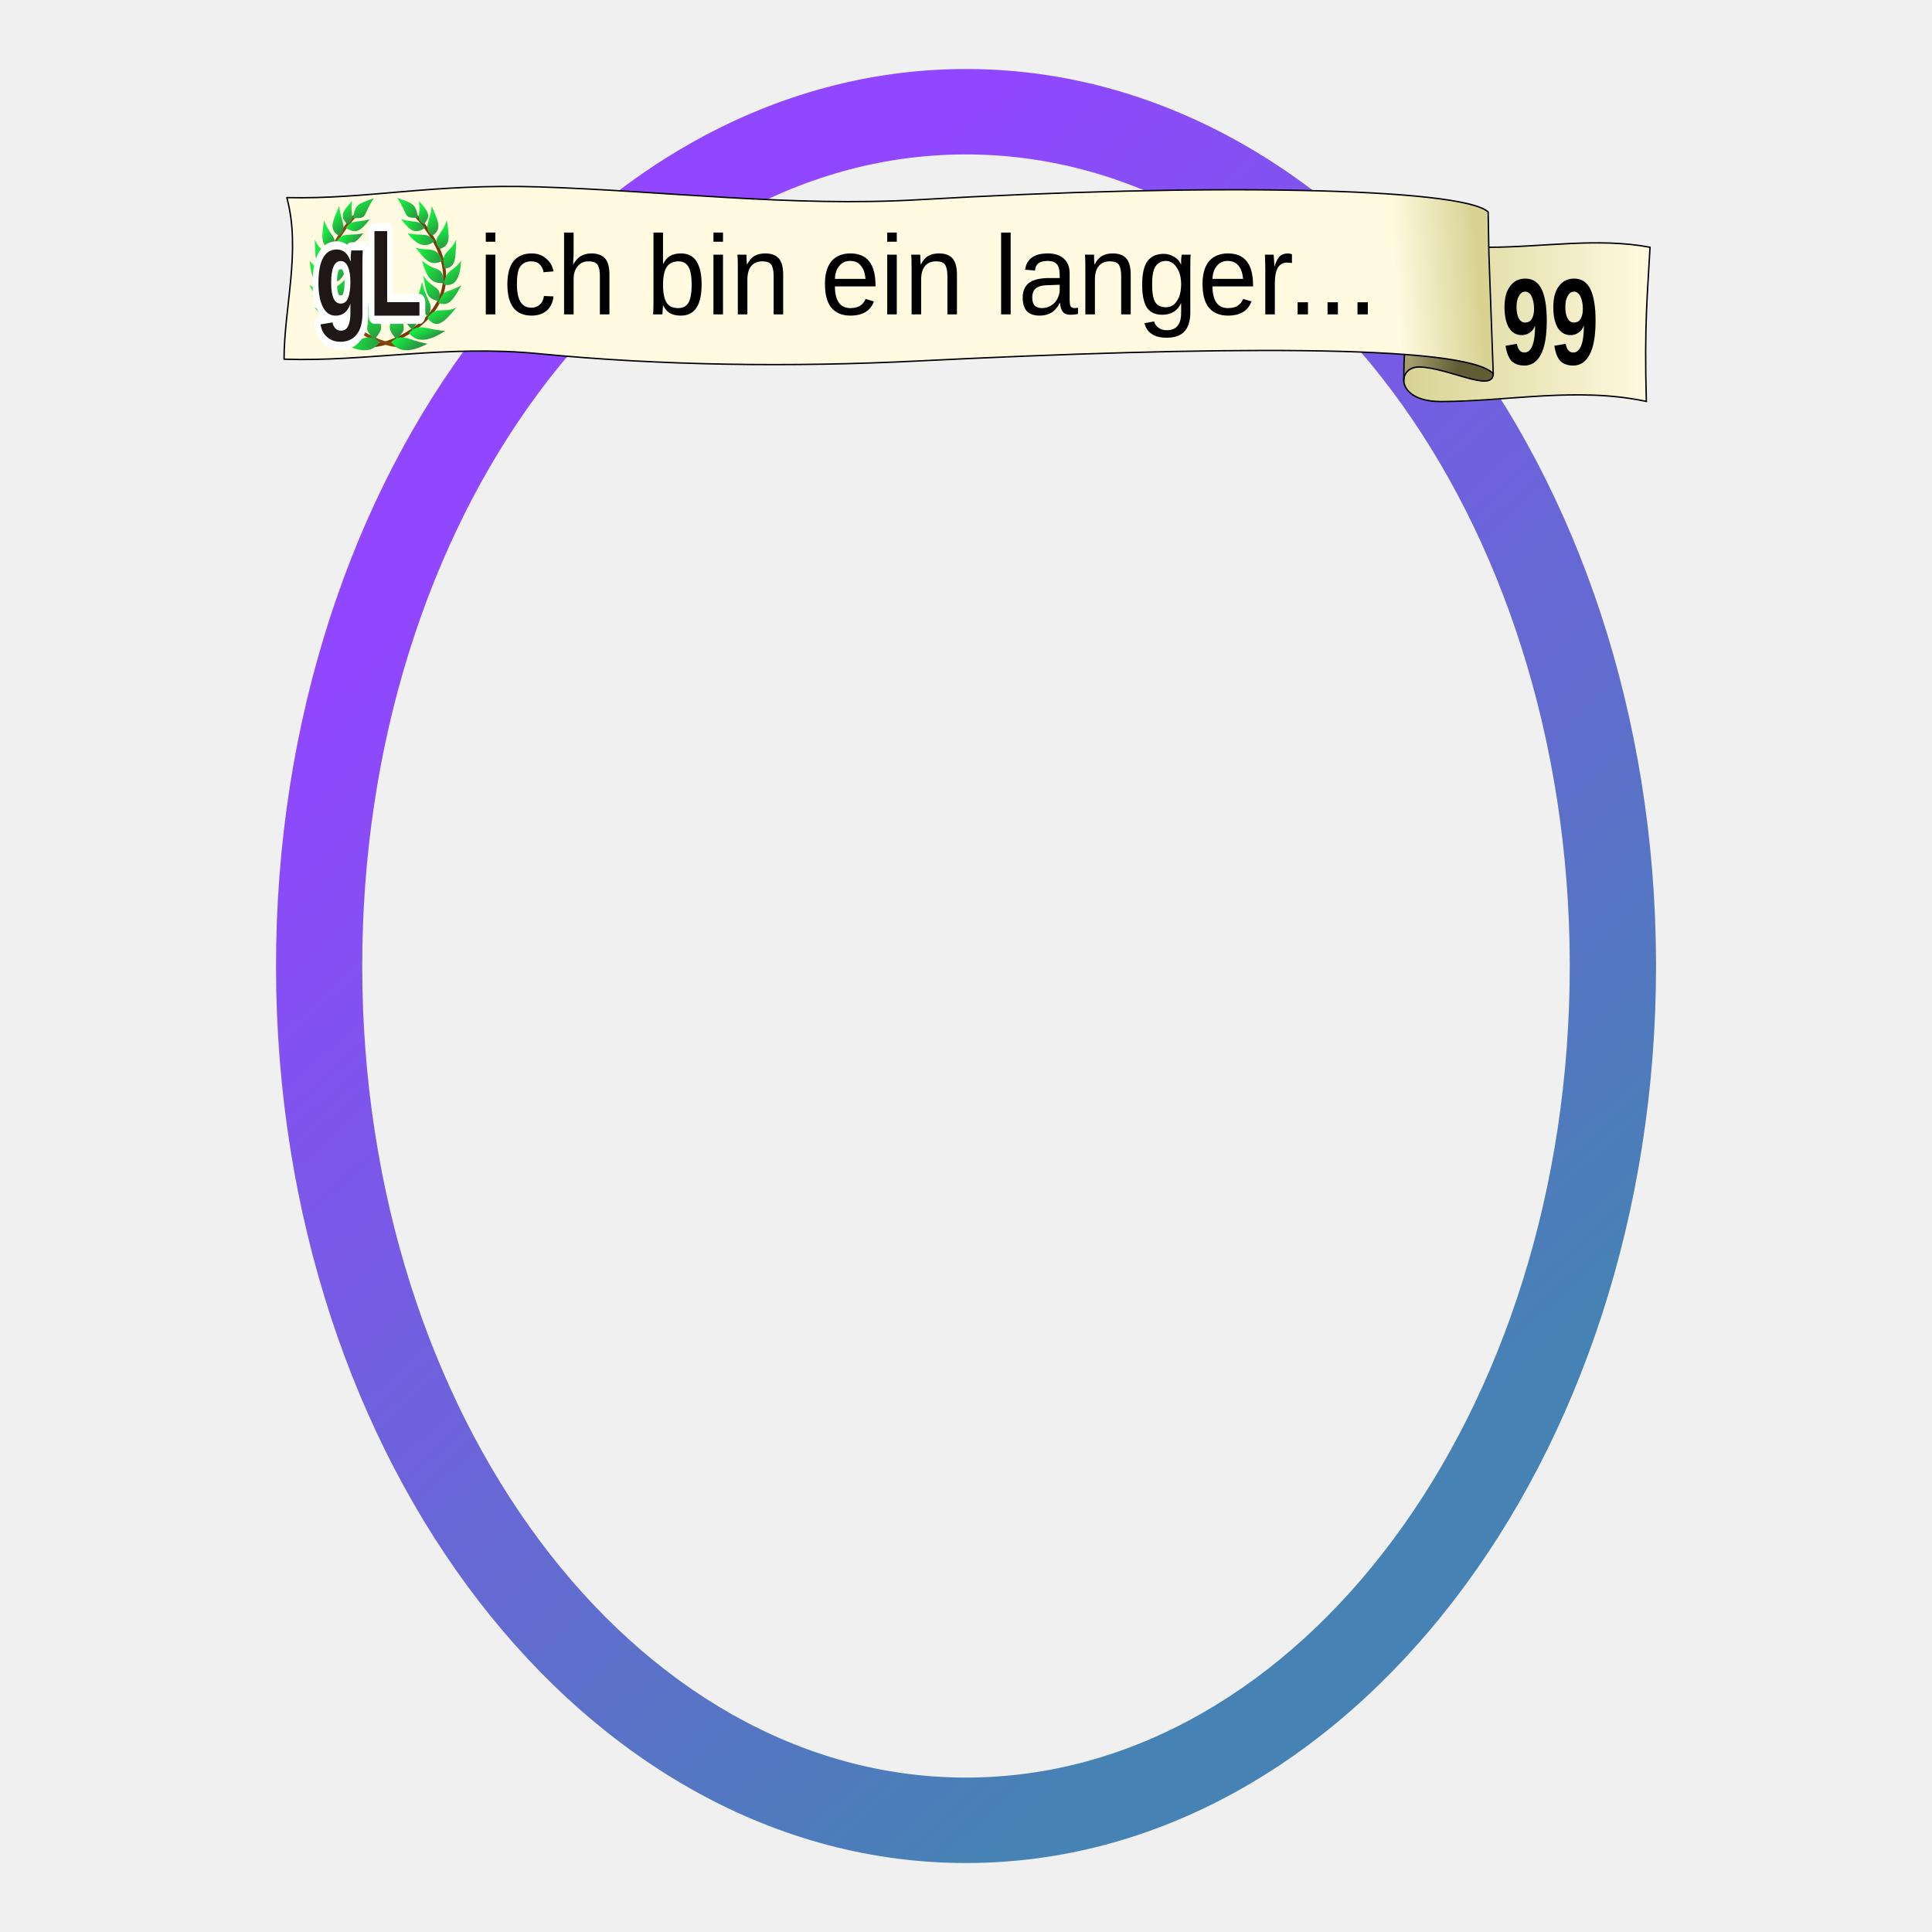
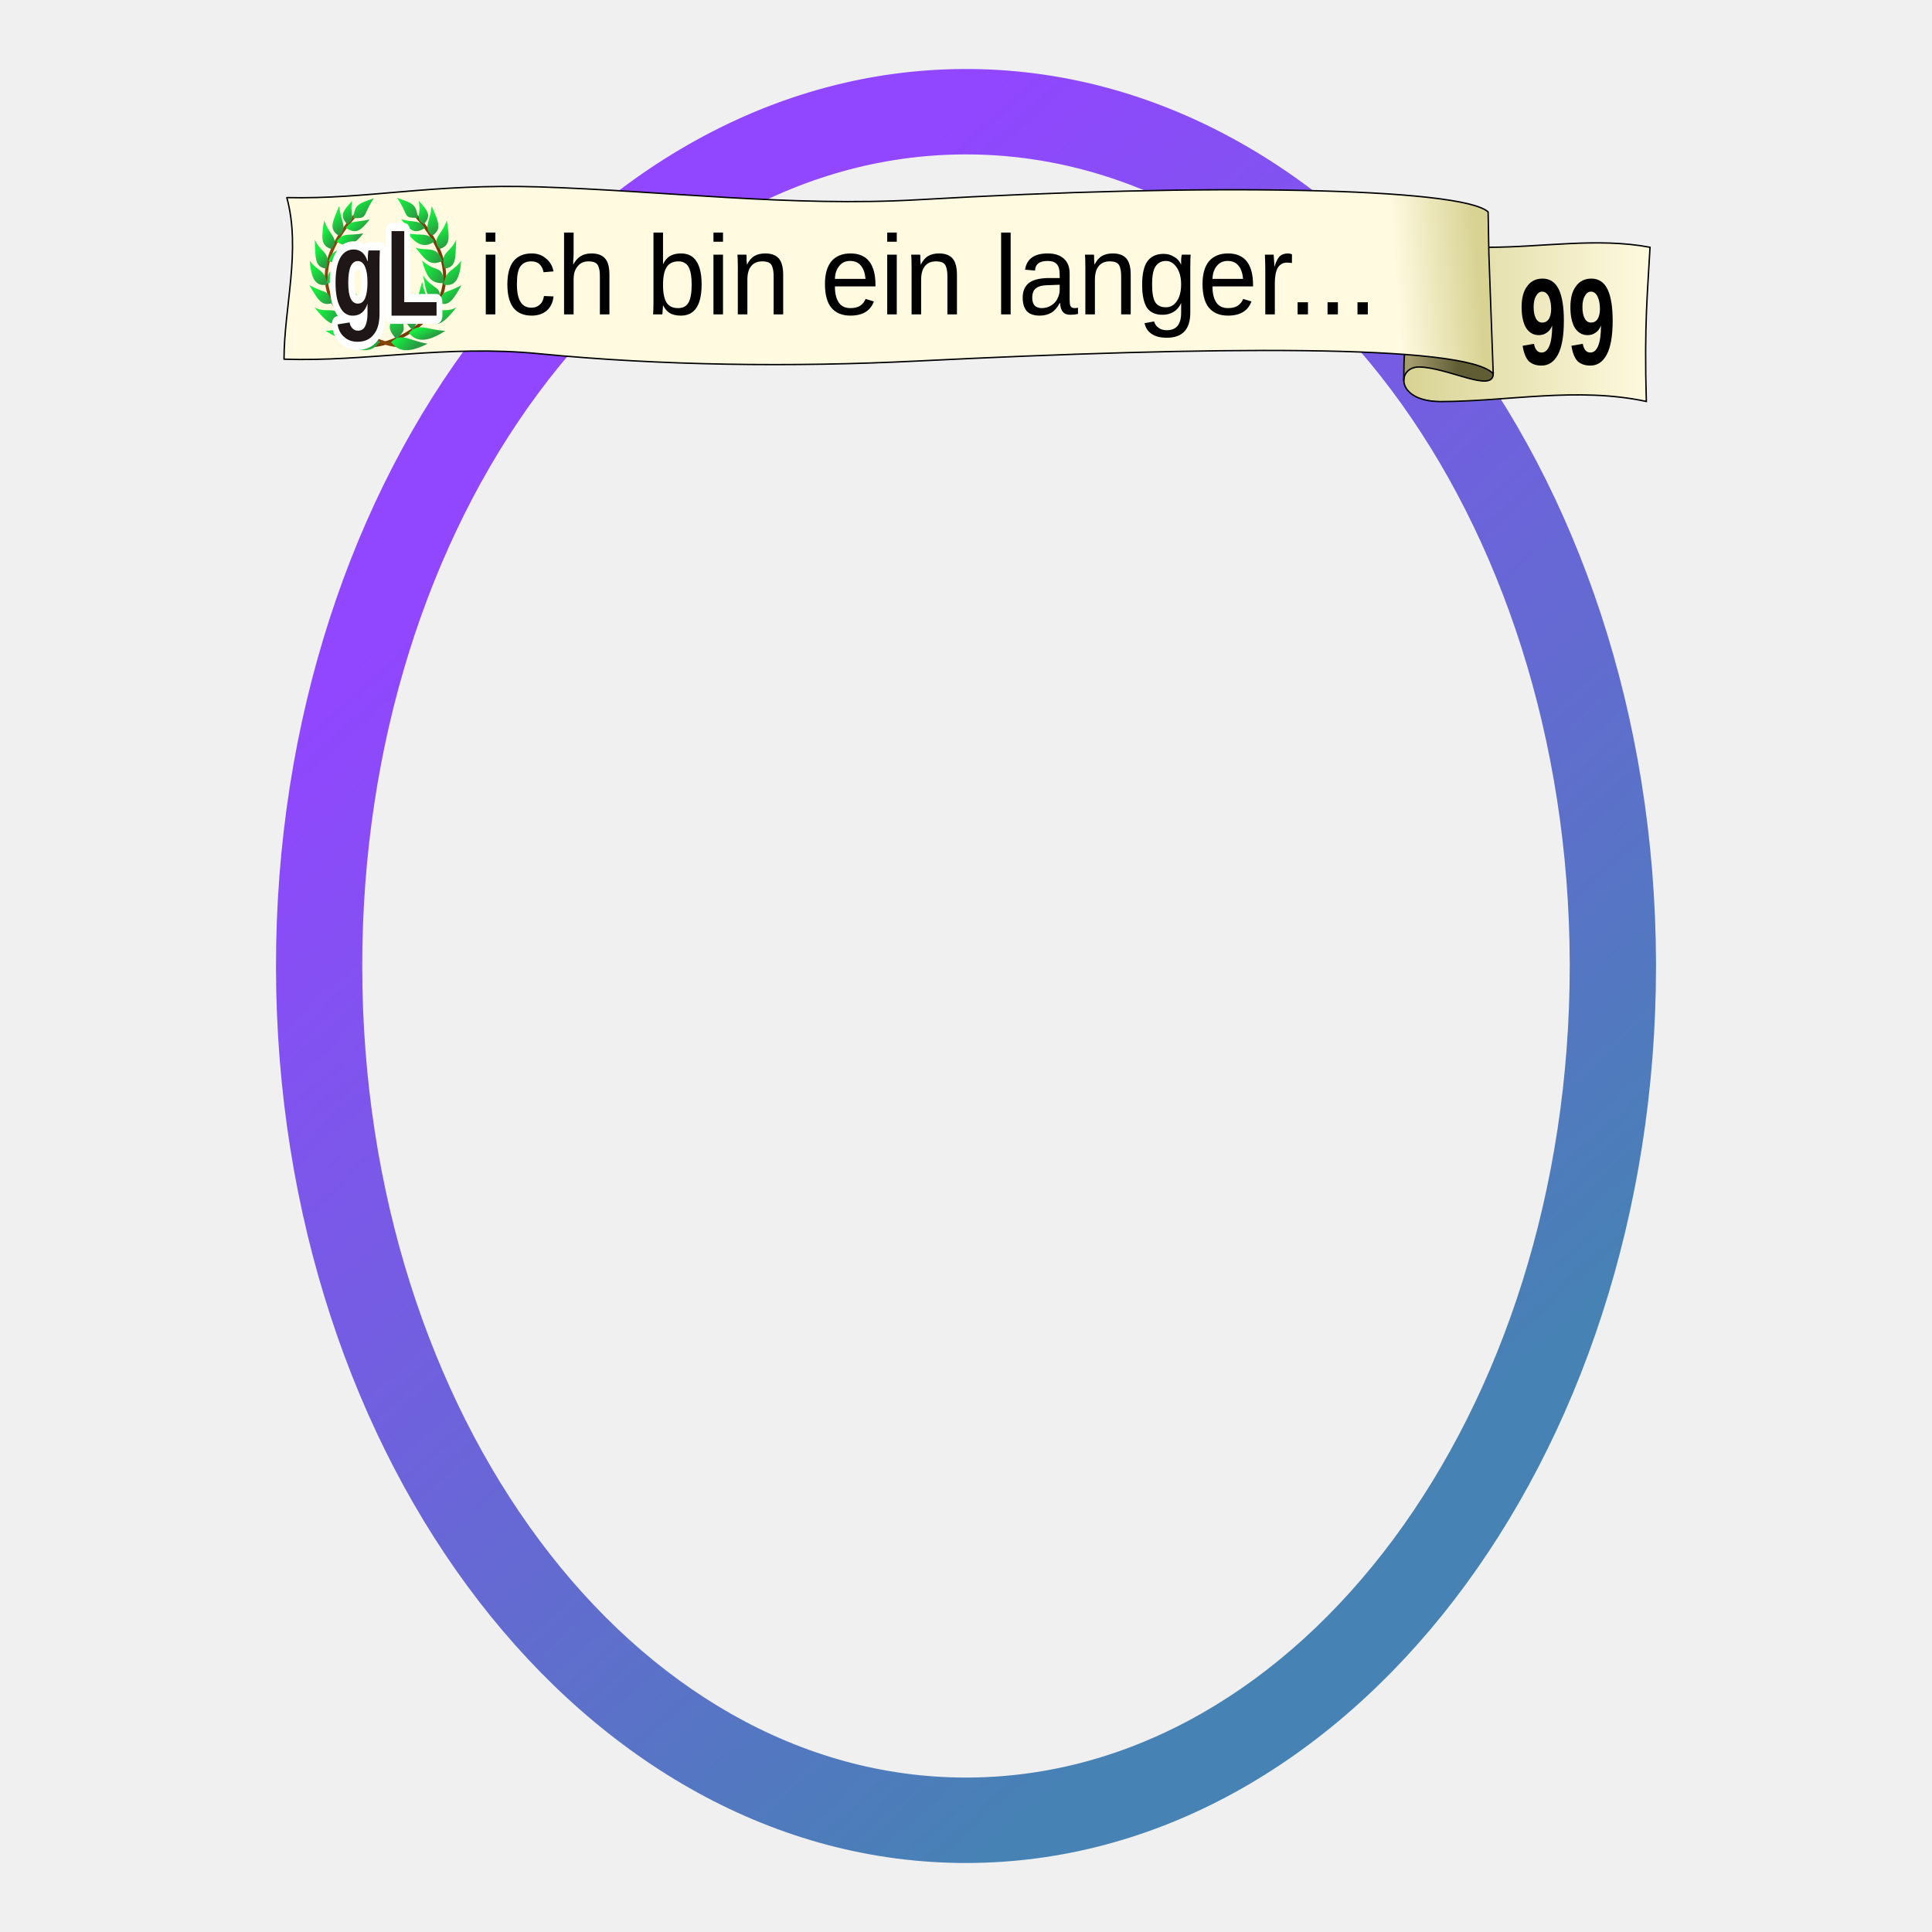
- <svg xmlns="http://www.w3.org/2000/svg" xmlns:ns1="http://www.openswatchbook.org/uri/2009/osb" xmlns:xlink="http://www.w3.org/1999/xlink" width="280" height="280" viewBox="0 0 74.083 74.083" version="1.1" id="svg8">
-   <defs id="defs2">
-     <linearGradient id="linearGradient1213" ns1:paint="solid">
-       <stop style="stop-color:#000000;stop-opacity:1;" offset="0" id="stop1211" />
+ <svg xmlns="http://www.w3.org/2000/svg" xmlns:xlink="http://www.w3.org/1999/xlink" viewBox="0 0 74.083 74.083" height="280" width="280">
+   <defs>
+     <linearGradient gradientUnits="userSpaceOnUse" y2="61.338" x2="86.609" y1="84.19" x1="99.403" id="i" xlink:href="#a" />
+     <linearGradient id="a">
+       <stop offset="0" stop-color="#299c41" />
+       <stop offset="1" stop-color="#16ea40" stop-opacity=".998" />
    </linearGradient>
-     <linearGradient xlink:href="#linearGradient1227" id="linearGradient1303" x1="99.403" y1="84.19" x2="86.609" y2="61.338" gradientUnits="userSpaceOnUse" />
-     <linearGradient id="linearGradient1227">
-       <stop style="stop-color:#299c41;stop-opacity:1" offset="0" id="stop1223" />
-       <stop style="stop-color:#16ea40;stop-opacity:0.998" offset="1" id="stop1225" />
+     <linearGradient gradientUnits="userSpaceOnUse" y2="71.636" x2="62.974" y1="91.481" x1="73.225" id="j" xlink:href="#a" />
+     <linearGradient gradientUnits="userSpaceOnUse" y2="93.134" x2="75.194" y1="109.571" x1="91.727" id="k" xlink:href="#a" />
+     <linearGradient gradientUnits="userSpaceOnUse" y2="85.493" x2="45.482" y1="105.137" x1="60.221" id="l" xlink:href="#a" />
+     <linearGradient gradientUnits="userSpaceOnUse" y2="114.661" x2="61.276" y1="127.69" x1="81.085" id="m" xlink:href="#a" />
+     <linearGradient gradientUnits="userSpaceOnUse" y2="110.652" x2="28.85" y1="123.481" x1="46.097" id="n" xlink:href="#a" />
+     <linearGradient gradientUnits="userSpaceOnUse" y2="138.114" x2="45.118" y1="154.118" x1="70.304" id="o" xlink:href="#a" />
+     <linearGradient gradientUnits="userSpaceOnUse" y2="139.552" x2="17.908" y1="157.259" x1="33.191" id="p" xlink:href="#a" />
+     <linearGradient y2="159.875" x2="41.84" y1="178.317" x1="63.139" gradientUnits="userSpaceOnUse" id="q" xlink:href="#a" />
+     <linearGradient gradientUnits="userSpaceOnUse" y2="166.573" x2="12.158" y1="188.089" x1="28.639" id="r" xlink:href="#a" />
+     <linearGradient gradientUnits="userSpaceOnUse" y2="185.029" x2="48.106" y1="209.952" x1="59.802" id="s" xlink:href="#a" />
+     <linearGradient gradientUnits="userSpaceOnUse" y2="200.005" x2="15.606" y1="221.186" x1="37.859" id="t" xlink:href="#a" />
+     <linearGradient gradientUnits="userSpaceOnUse" y2="201.344" x2="57.693" y1="229.875" x1="71.573" id="u" xlink:href="#a" />
+     <linearGradient gradientUnits="userSpaceOnUse" y2="232.12" x2="23.264" y1="250.027" x1="54.812" id="v" xlink:href="#a" />
+     <linearGradient y2="215.501" x2="80.72" y1="256.794" x1="94.284" gradientUnits="userSpaceOnUse" id="w" xlink:href="#a" />
+     <linearGradient gradientUnits="userSpaceOnUse" y2="261.949" x2="45.895" y1="273.843" x1="89.69" id="x" xlink:href="#a" />
+     <linearGradient gradientUnits="userSpaceOnUse" y2="235.828" x2="102.912" y1="272.577" x1="121.166" id="y" xlink:href="#a" />
+     <linearGradient gradientUnits="userSpaceOnUse" y2="278.013" x2="74.802" y1="294.45" x1="118.12" id="z" xlink:href="#a" />
+     <linearGradient gradientUnits="userSpaceOnUse" y2="62.836" x2="156.955" y1="85.333" x1="185.208" id="A" xlink:href="#a" />
+     <linearGradient gradientUnits="userSpaceOnUse" y2="74.434" x2="190.008" y1="92.86" x1="202.093" id="B" xlink:href="#a" />
+     <linearGradient gradientUnits="userSpaceOnUse" y2="93.95" x2="167.578" y1="105.857" x1="195.774" id="C" xlink:href="#a" />
+     <linearGradient gradientUnits="userSpaceOnUse" y2="83.67" x2="205.939" y1="109.184" x1="219.491" id="D" xlink:href="#a" />
+     <linearGradient y2="114.572" x2="178.112" y1="129.502" x1="213.555" gradientUnits="userSpaceOnUse" id="E" xlink:href="#a" />
+     <linearGradient gradientUnits="userSpaceOnUse" y2="106.288" x2="224.998" y1="131.518" x1="235.303" id="F" xlink:href="#a" />
+     <linearGradient gradientUnits="userSpaceOnUse" y2="137.778" x2="192.036" y1="155.921" x1="224.394" id="G" xlink:href="#a" />
+     <linearGradient gradientUnits="userSpaceOnUse" y2="133.635" x2="233.679" y1="165.479" x1="248.286" id="H" xlink:href="#a" />
+     <linearGradient gradientUnits="userSpaceOnUse" y2="166.193" x2="200.179" y1="186.698" x1="228.297" id="I" xlink:href="#a" />
+     <linearGradient gradientUnits="userSpaceOnUse" y2="163.373" x2="237.638" y1="191.248" x1="255.79" id="J" xlink:href="#a" />
+     <linearGradient gradientUnits="userSpaceOnUse" y2="188.669" x2="198.562" y1="215.6" x1="222.65" id="K" xlink:href="#a" />
+     <linearGradient gradientUnits="userSpaceOnUse" y2="201.713" x2="230.208" y1="220.706" x1="245.478" id="L" xlink:href="#a" />
+     <linearGradient gradientUnits="userSpaceOnUse" y2="195.814" x2="189.663" y1="234.84" x1="208.484" id="M" xlink:href="#a" />
+     <linearGradient gradientUnits="userSpaceOnUse" y2="230.189" x2="221.068" y1="252.395" x1="231.582" id="N" xlink:href="#a" />
+     <linearGradient gradientUnits="userSpaceOnUse" y2="215.65" x2="170.458" y1="253.542" x1="184.226" id="O" xlink:href="#a" />
+     <linearGradient gradientUnits="userSpaceOnUse" y2="260.943" x2="189.875" y1="279.653" x1="198.441" id="P" xlink:href="#a" />
+     <linearGradient gradientUnits="userSpaceOnUse" y2="237.463" x2="145.532" y1="265.527" x1="162.206" id="Q" xlink:href="#a" />
+     <linearGradient gradientUnits="userSpaceOnUse" y2="275.144" x2="154.684" y1="296.311" x1="174.391" id="R" xlink:href="#a" />
+     <linearGradient gradientTransform="matrix(.37547 0 0 .11145 .957 221.132)" gradientUnits="userSpaceOnUse" y2="116.141" x2="140.065" y1="115.949" x1="148.523" id="h" xlink:href="#b" />
+     <linearGradient id="b">
+       <stop offset="0" stop-color="#d8d393" />
+       <stop offset="1" stop-color="#fffae0" />
    </linearGradient>
-     <linearGradient xlink:href="#linearGradient1227" id="linearGradient1311" x1="73.225" y1="91.481" x2="62.974" y2="71.636" gradientUnits="userSpaceOnUse" />
-     <linearGradient xlink:href="#linearGradient1227" id="linearGradient1295" x1="91.727" y1="109.571" x2="75.194" y2="93.134" gradientUnits="userSpaceOnUse" />
-     <linearGradient xlink:href="#linearGradient1227" id="linearGradient1319" x1="60.221" y1="105.137" x2="45.482" y2="85.493" gradientUnits="userSpaceOnUse" />
-     <linearGradient xlink:href="#linearGradient1227" id="linearGradient1287" x1="81.085" y1="127.69" x2="61.276" y2="114.661" gradientUnits="userSpaceOnUse" />
-     <linearGradient xlink:href="#linearGradient1227" id="linearGradient1327" x1="46.097" y1="123.481" x2="28.85" y2="110.652" gradientUnits="userSpaceOnUse" />
-     <linearGradient xlink:href="#linearGradient1227" id="linearGradient1279" x1="70.304" y1="154.118" x2="45.118" y2="138.114" gradientUnits="userSpaceOnUse" />
-     <linearGradient xlink:href="#linearGradient1227" id="linearGradient1335" x1="33.191" y1="157.259" x2="17.908" y2="139.552" gradientUnits="userSpaceOnUse" />
-     <linearGradient xlink:href="#linearGradient1227" id="linearGradient1561" gradientUnits="userSpaceOnUse" x1="63.139" y1="178.317" x2="41.84" y2="159.875" />
-     <linearGradient xlink:href="#linearGradient1227" id="linearGradient1343" x1="28.639" y1="188.089" x2="12.158" y2="166.573" gradientUnits="userSpaceOnUse" />
-     <linearGradient xlink:href="#linearGradient1227" id="linearGradient1401" x1="59.802" y1="209.952" x2="48.106" y2="185.029" gradientUnits="userSpaceOnUse" />
-     <linearGradient xlink:href="#linearGradient1227" id="linearGradient1351" x1="37.859" y1="221.186" x2="15.606" y2="200.005" gradientUnits="userSpaceOnUse" />
-     <linearGradient xlink:href="#linearGradient1227" id="linearGradient1409" x1="71.573" y1="229.875" x2="57.693" y2="201.344" gradientUnits="userSpaceOnUse" />
-     <linearGradient xlink:href="#linearGradient1227" id="linearGradient1359" x1="54.812" y1="250.027" x2="23.264" y2="232.12" gradientUnits="userSpaceOnUse" />
-     <linearGradient xlink:href="#linearGradient1227" id="linearGradient1385" gradientUnits="userSpaceOnUse" x1="94.284" y1="256.794" x2="80.72" y2="215.501" />
-     <linearGradient xlink:href="#linearGradient1227" id="linearGradient1367" x1="89.69" y1="273.843" x2="45.895" y2="261.949" gradientUnits="userSpaceOnUse" />
-     <linearGradient xlink:href="#linearGradient1227" id="linearGradient1393" x1="121.166" y1="272.577" x2="102.912" y2="235.828" gradientUnits="userSpaceOnUse" />
-     <linearGradient xlink:href="#linearGradient1227" id="linearGradient1375" x1="118.12" y1="294.45" x2="74.802" y2="278.013" gradientUnits="userSpaceOnUse" />
-     <linearGradient xlink:href="#linearGradient1227" id="linearGradient1497" x1="185.208" y1="85.333" x2="156.955" y2="62.836" gradientUnits="userSpaceOnUse" />
-     <linearGradient xlink:href="#linearGradient1227" id="linearGradient1489" x1="202.093" y1="92.86" x2="190.008" y2="74.434" gradientUnits="userSpaceOnUse" />
-     <linearGradient xlink:href="#linearGradient1227" id="linearGradient1505" x1="195.774" y1="105.857" x2="167.578" y2="93.95" gradientUnits="userSpaceOnUse" />
-     <linearGradient xlink:href="#linearGradient1227" id="linearGradient1481" x1="219.491" y1="109.184" x2="205.939" y2="83.67" gradientUnits="userSpaceOnUse" />
-     <linearGradient xlink:href="#linearGradient1227" id="linearGradient1515" gradientUnits="userSpaceOnUse" x1="213.555" y1="129.502" x2="178.112" y2="114.572" />
-     <linearGradient xlink:href="#linearGradient1227" id="linearGradient1473" x1="235.303" y1="131.518" x2="224.998" y2="106.288" gradientUnits="userSpaceOnUse" />
-     <linearGradient xlink:href="#linearGradient1227" id="linearGradient1523" x1="224.394" y1="155.921" x2="192.036" y2="137.778" gradientUnits="userSpaceOnUse" />
-     <linearGradient xlink:href="#linearGradient1227" id="linearGradient1465" x1="248.286" y1="165.479" x2="233.679" y2="133.635" gradientUnits="userSpaceOnUse" />
-     <linearGradient xlink:href="#linearGradient1227" id="linearGradient1533" x1="228.297" y1="186.698" x2="200.179" y2="166.193" gradientUnits="userSpaceOnUse" />
-     <linearGradient xlink:href="#linearGradient1227" id="linearGradient1457" x1="255.79" y1="191.248" x2="237.638" y2="163.373" gradientUnits="userSpaceOnUse" />
-     <linearGradient xlink:href="#linearGradient1227" id="linearGradient1541" x1="222.65" y1="215.6" x2="198.562" y2="188.669" gradientUnits="userSpaceOnUse" />
-     <linearGradient xlink:href="#linearGradient1227" id="linearGradient1449" x1="245.478" y1="220.706" x2="230.208" y2="201.713" gradientUnits="userSpaceOnUse" />
-     <linearGradient xlink:href="#linearGradient1227" id="linearGradient1549" x1="208.484" y1="234.84" x2="189.663" y2="195.814" gradientUnits="userSpaceOnUse" />
-     <linearGradient xlink:href="#linearGradient1227" id="linearGradient1441" x1="231.582" y1="252.395" x2="221.068" y2="230.189" gradientUnits="userSpaceOnUse" />
-     <linearGradient xlink:href="#linearGradient1227" id="linearGradient1557" x1="184.226" y1="253.542" x2="170.458" y2="215.65" gradientUnits="userSpaceOnUse" />
-     <linearGradient xlink:href="#linearGradient1227" id="linearGradient1433" x1="198.441" y1="279.653" x2="189.875" y2="260.943" gradientUnits="userSpaceOnUse" />
-     <linearGradient xlink:href="#linearGradient1227" id="linearGradient1417" x1="162.206" y1="265.527" x2="145.532" y2="237.463" gradientUnits="userSpaceOnUse" />
-     <linearGradient xlink:href="#linearGradient1227" id="linearGradient1425" x1="174.391" y1="296.311" x2="154.684" y2="275.144" gradientUnits="userSpaceOnUse" />
-     <linearGradient xlink:href="#linearGradient2153" id="linearGradient2155" x1="148.523" y1="115.949" x2="140.065" y2="116.141" gradientUnits="userSpaceOnUse" gradientTransform="matrix(0.3754671,0,0,0.1114537,0.9572567,221.1321)" />
-     <linearGradient id="linearGradient2153">
-       <stop style="stop-color:#d8d393;stop-opacity:1" offset="0" id="stop2149" />
-       <stop style="stop-color:#fffae0;stop-opacity:1" offset="1" id="stop2151" />
+     <linearGradient gradientTransform="matrix(.07944 0 0 .11171 45.356 221.103)" gradientUnits="userSpaceOnUse" y2="140.177" x2="109.746" y1="142.984" x1="132.863" id="g" xlink:href="#c" />
+     <linearGradient id="c">
+       <stop offset="0" stop-color="#605c34" />
+       <stop offset="1" stop-color="#a49c6d" />
    </linearGradient>
-     <linearGradient xlink:href="#linearGradient2195" id="linearGradient2189" x1="132.863" y1="142.984" x2="109.746" y2="140.177" gradientUnits="userSpaceOnUse" gradientTransform="matrix(0.07943608,0,0,0.1117111,45.35608,221.1029)" />
-     <linearGradient id="linearGradient2195">
-       <stop id="stop2191" offset="0" style="stop-color:#605c34;stop-opacity:1" />
-       <stop id="stop2193" offset="1" style="stop-color:#a49c6d;stop-opacity:1" />
+     <linearGradient gradientTransform="matrix(1.25 0 0 1.2381 -100.851 -55.176)" gradientUnits="userSpaceOnUse" y2="242.092" x2="94.704" y1="272.086" x1="122.07" id="e" xlink:href="#d" />
+     <linearGradient id="d">
+       <stop offset="0" stop-color="#4682b4" />
+       <stop offset="1" stop-color="#9146ff" />
    </linearGradient>
-     <linearGradient xlink:href="#linearGradient2231" id="linearGradient2453" x1="126.582" y1="138.95" x2="174.005" y2="133.471" gradientUnits="userSpaceOnUse" gradientTransform="matrix(0.07943608,0,0,0.1117111,119.6174,220.8489)" />
-     <linearGradient id="linearGradient2231">
-       <stop style="stop-color:#65623f;stop-opacity:1" offset="0" id="stop2227" />
-       <stop style="stop-color:#f8f0c9;stop-opacity:1" offset="1" id="stop2456" />
-     </linearGradient>
-     <linearGradient xlink:href="#linearGradient1153" id="linearGradient1167" x1="122.07" y1="272.086" x2="94.704" y2="242.092" gradientUnits="userSpaceOnUse" gradientTransform="matrix(1.249999,0,0,1.238092,-100.8512,-55.17596)" />
-     <linearGradient id="linearGradient1153">
-       <stop style="stop-color:#4682b4;stop-opacity:1" offset="0" id="stop1149" />
-       <stop style="stop-color:#9146ff;stop-opacity:1" offset="1" id="stop1151" />
-     </linearGradient>
-     <linearGradient xlink:href="#linearGradient2153" id="linearGradient1151" x1="45.892" y1="235.274" x2="55.333" y2="235.274" gradientUnits="userSpaceOnUse" gradientTransform="translate(7.9375)" />
+     <linearGradient gradientTransform="translate(7.938)" gradientUnits="userSpaceOnUse" y2="235.274" x2="55.333" y1="235.274" x1="45.892" id="f" xlink:href="#b" />
  </defs>
-   <g id="layer1" transform="translate(0,-222.9167)">
-     <path style="opacity:1;fill:url(#linearGradient1167);fill-opacity:1;stroke:none;stroke-width:0.155;stroke-linecap:round;stroke-linejoin:round;stroke-miterlimit:4;stroke-dasharray:none;stroke-dashoffset:0;stroke-opacity:1" d="m 36.962,225.563 a 26.458,34.396 0 0 0 -26.378,34.465 26.458,34.396 0 0 0 26.485,34.327 26.458,34.396 0 0 0 26.432,-34.396 v -0.139 a 26.458,34.396 0 0 0 -26.538,-34.257 z m 0.01,3.276 a 23.151,31.12 0 0 1 23.221,30.995 v 0.125 A 23.151,31.12 0 0 1 37.065,291.078 23.151,31.12 0 0 1 13.89,260.021 23.151,31.12 0 0 1 36.972,228.838 Z" id="path1157" />
-     <path style="fill:url(#linearGradient1151);fill-opacity:1;stroke:none;stroke-width:0.025px;stroke-linecap:butt;stroke-linejoin:miter;stroke-opacity:1" d="m 57.258,237.248 c -8e-4,1.058 -3.192,-1.193 -3.429,0.257 0.01,1.8 6.124,-0.09 9.3,0.805 -0.049,-1.97 -0.014,-3.941 0.141,-5.911 -1.836,-0.359 -4.107,-0.029 -6.188,0 z" id="path2197" />
-     <path style="fill:url(#linearGradient2189);fill-opacity:1;stroke:none;stroke-width:0.025px;stroke-linecap:butt;stroke-linejoin:miter;stroke-opacity:1" d="m 53.854,236.511 c -0.014,0.283 -0.016,0.564 -0.012,0.844 0.389,-1.148 3.408,0.863 3.417,-0.106 -0.602,-0.57 -2.684,-0.682 -3.405,-0.737" id="path2169" />
-     <path style="fill:none;fill-opacity:1;stroke:#000000;stroke-width:0.054;stroke-linecap:butt;stroke-linejoin:miter;stroke-miterlimit:4;stroke-dasharray:none;stroke-opacity:1" d="m 57.083,232.398 c 2.054,0 4.182,-0.38 6.188,0 -0.087,1.664 -0.227,2.924 -0.141,5.911 -2.671,-0.568 -5.281,0.003 -7.921,0.006" id="path2145" />
-     <path style="fill:url(#linearGradient2155);fill-opacity:1;stroke:#000000;stroke-width:0.054;stroke-linecap:butt;stroke-linejoin:round;stroke-miterlimit:4;stroke-dasharray:none;stroke-opacity:1" d="m 10.998,230.494 c 0.551,2.006 -0.106,4.23 -0.106,6.196 3.15,0.108 6.194,-0.562 9.78,-0.21 4.66,0.458 9.712,0.52 14.515,0.279 11.106,-0.556 21.036,-0.663 22.072,0.489 l -0.167,-4.601 -0.028,-1.603 c -1.008,-0.932 -10.809,-1.113 -21.855,-0.468 -4.821,0.282 -9.82,-0.343 -14.522,-0.492 -4.169,-0.133 -6.577,0.481 -9.688,0.41 z" id="path2120" />
-     <path style="fill:none;fill-opacity:1;stroke:#000000;stroke-width:0.054;stroke-linecap:butt;stroke-linejoin:miter;stroke-miterlimit:4;stroke-dasharray:none;stroke-opacity:1" d="m 57.258,237.248 c 7.9e-4,0.749 -1.741,-0.242 -2.842,-0.259 -0.848,-0.013 -0.93,1.305 0.792,1.325" id="path2137" />
-     <path style="fill:none;stroke:#000000;stroke-width:0.054;stroke-linecap:round;stroke-linejoin:miter;stroke-miterlimit:4;stroke-dasharray:none;stroke-opacity:1" d="m 53.83,237.505 c 0.005,-0.383 -0.002,-0.621 0.025,-0.994" id="path2147" />
-     <text xml:space="preserve" style="font-style:normal;font-weight:normal;font-size:1.385px;line-height:1.25;font-family:sans-serif;letter-spacing:0px;word-spacing:0px;fill:#000000;fill-opacity:1;stroke:none;stroke-width:0.029" x="18.798" y="229.421" id="playername1" transform="scale(0.9763845,1.024187)">
-       <tspan id="tspan2157" x="18.798" y="229.421" style="font-style:normal;font-variant:normal;font-weight:normal;font-stretch:normal;font-size:4.233px;font-family:arial;-inkscape-font-specification:arial;stroke-width:0.029">ich bin ein langer... </tspan>
-     </text>
-     <text xml:space="preserve" style="font-style:normal;font-weight:normal;font-size:1.196px;line-height:1.25;font-family:sans-serif;letter-spacing:0px;word-spacing:0px;fill:#000000;fill-opacity:1;stroke:none;stroke-width:0.529;stroke-miterlimit:4;stroke-dasharray:none;stroke-opacity:1;paint-order:stroke fill markers" x="71.269" y="199.767" id="playerlevel1" transform="scale(0.8432583,1.185876)">
-       <tspan id="tspan2157-9" x="71.269" y="199.767" style="font-style:normal;font-variant:normal;font-weight:bold;font-stretch:normal;font-size:3.988px;font-family:arial;-inkscape-font-specification:'arial Bold';text-align:center;text-anchor:middle;stroke:none;stroke-width:0.529;stroke-miterlimit:4;stroke-dasharray:none;stroke-opacity:1;paint-order:stroke fill markers">99</tspan>
-     </text>
-     <g transform="matrix(0.6280502,0,0,0.6280502,-41.83892,86.69426)" id="g1340">
-       <g transform="matrix(0.03603269,0,0,0.03912627,85.38526,226.7743)" id="g1269">
-         <path style="fill:none;fill-opacity:1;stroke:#773b03;stroke-width:5.292;stroke-linecap:round;stroke-linejoin:miter;stroke-miterlimit:4;stroke-dasharray:none;stroke-opacity:1" d="M 185.208,85.333 C 310.824,217.324 151.375,288.06 108.24,286.587" id="path817-3" />
-         <path style="fill:none;fill-opacity:1;stroke:#85460c;stroke-width:5.292;stroke-linecap:round;stroke-linejoin:miter;stroke-miterlimit:4;stroke-dasharray:none;stroke-opacity:1" d="M 79.375,85.333 C -46.241,217.324 113.208,288.06 156.343,286.587" id="path817" />
-         <path style="fill:url(#linearGradient1303);fill-opacity:1;stroke:none;stroke-width:0.466px;stroke-linecap:butt;stroke-linejoin:miter;stroke-opacity:1" d="m 112.668,56.94 c -29.042,9.298 -31.258,9.981 -35.515,31.062 27.102,0.564 14.764,-3.021 35.515,-31.062 z" id="path850" />
-         <path style="fill:url(#linearGradient1311);fill-opacity:1;stroke:none;stroke-width:0.447px;stroke-linecap:butt;stroke-linejoin:miter;stroke-opacity:1" d="M 75.763,61.008 C 59.778,77.204 53.908,84.355 67.528,97.499 83.387,88.27 71.239,85.329 75.763,61.008 Z" id="path850-3-0" />
-         <path style="fill:url(#linearGradient1295);fill-opacity:1;stroke:none;stroke-width:0.429px;stroke-linecap:butt;stroke-linejoin:miter;stroke-opacity:1" d="M 105.662,89.901 C 89.284,108.99 81.997,113.135 65.067,103.104 75.268,90.261 79.792,95.545 105.662,89.901 Z" id="path850-3-0-8-7-6" />
-         <path style="fill:url(#linearGradient1319);fill-opacity:1;stroke:none;stroke-width:0.447px;stroke-linecap:butt;stroke-linejoin:miter;stroke-opacity:1" d="M 53.987,68.966 C 41.845,95.109 36.305,105.411 53.219,115.383 69.792,103.423 55.887,92.783 53.987,68.966 Z" id="path850-3-0-3" />
-         <path style="fill:url(#linearGradient1287);fill-opacity:1;stroke:none;stroke-width:0.429px;stroke-linecap:butt;stroke-linejoin:miter;stroke-opacity:1" d="M 94.684,111.653 C 79.83,129.939 65.321,135.297 49.146,124.227 61.586,109.113 68.897,116.265 94.684,111.653 Z" id="path850-3-0-8-7-6-2" />
-         <path style="fill:url(#linearGradient1327);fill-opacity:1;stroke:none;stroke-width:0.447px;stroke-linecap:butt;stroke-linejoin:miter;stroke-opacity:1" d="M 28.381,91.275 C 23.986,117.379 21.634,131.215 40.666,136.042 55.482,119.248 37.345,116.279 28.381,91.275 Z" id="path850-3-0-3-2" />
-         <path style="fill:url(#linearGradient1279);fill-opacity:1;stroke:none;stroke-width:0.466px;stroke-linecap:butt;stroke-linejoin:miter;stroke-opacity:1" d="m 81.2,133.929 c -18.735,22.244 -25.397,28.745 -45.316,21.03 9.178,-25.479 26.936,-14.606 45.316,-21.03 z" id="path850-3-0-8-7-6-2-9" />
-         <path style="fill:url(#linearGradient1335);fill-opacity:1;stroke:none;stroke-width:0.465px;stroke-linecap:butt;stroke-linejoin:miter;stroke-opacity:1" d="m 12.478,121.301 c 1.499,28.545 -0.85,43.043 19.399,45.457 9.31,-26.681 -10.055,-24.177 -19.399,-45.457 z" id="path850-3-0-3-2-8" />
-         <path style="fill:url(#linearGradient1561);fill-opacity:1;stroke:none;stroke-width:0.466px;stroke-linecap:butt;stroke-linejoin:miter;stroke-opacity:1" d="m 70.304,154.118 c -8.285,27.537 -16.039,36.405 -37.366,35.194 3.275,-30.63 12.847,-14.493 37.366,-35.194 z" id="path850-3-0-8-7-6-2-9-9" />
-         <path style="fill:url(#linearGradient1343);fill-opacity:1;stroke:none;stroke-width:0.465px;stroke-linecap:butt;stroke-linejoin:miter;stroke-opacity:1" d="M 3.983,154.407 C 6.4,182.473 13.664,195.369 33.74,191.784 29.459,167.053 18.264,172.407 3.983,154.407 Z" id="path850-3-0-3-2-8-6" />
-         <path style="fill:url(#linearGradient1401);fill-opacity:1;stroke:none;stroke-width:0.466px;stroke-linecap:butt;stroke-linejoin:miter;stroke-opacity:1" d="m 68.486,177.432 c -6.225,28.85 -5.362,35.756 -26.287,40.05 -8.024,-24.411 9.944,-16.711 26.287,-40.05 z" id="path850-3-0-8-7-6-2-9-9-8" />
-         <path style="fill:url(#linearGradient1351);fill-opacity:1;stroke:none;stroke-width:0.465px;stroke-linecap:butt;stroke-linejoin:miter;stroke-opacity:1" d="M 3.381,192.642 C 20.142,219.493 25.559,225.349 43.201,220.278 30.445,196.783 36.163,208.469 3.381,192.642 Z" id="path850-3-0-3-2-8-6-1" />
-         <path style="fill:url(#linearGradient1409);fill-opacity:1;stroke:none;stroke-width:0.563px;stroke-linecap:butt;stroke-linejoin:miter;stroke-opacity:1" d="m 70.246,187.493 c 8.074,29.222 15.111,36.636 -9.789,53.494 -12.174,-20.625 2.173,-19.932 9.789,-53.494 z" id="path850-3-0-8-7-6-2-9-9-8-3" />
-         <path style="fill:url(#linearGradient1359);fill-opacity:1;stroke:none;stroke-width:0.538px;stroke-linecap:butt;stroke-linejoin:miter;stroke-opacity:1" d="m 12.049,227.318 c 23.382,26.678 34.577,33.53 49.301,16.398 -15.488,-20.55 -28.348,-6.107 -49.301,-16.398 z" id="path850-3-0-3-2-8-6-1-7" />
-         <path style="fill:url(#linearGradient1385);fill-opacity:1;stroke:none;stroke-width:0.563px;stroke-linecap:butt;stroke-linejoin:miter;stroke-opacity:1" d="m 82.269,205.111 c 20.82,37.373 22.539,39.609 4.353,57.929 -17.003,-25.12 -7.893,-6.407 -4.353,-57.929 z" id="path850-3-0-8-7-6-2-9-9-8-3-8" />
-         <path style="fill:url(#linearGradient1367);fill-opacity:1;stroke:none;stroke-width:0.538px;stroke-linecap:butt;stroke-linejoin:miter;stroke-opacity:1" d="m 30.958,263.882 c 23.213,13.878 46.384,21.31 61.643,3.242 -17.174,-16.797 -29.016,-4.887 -61.643,-3.242 z" id="path850-3-0-3-2-8-6-1-7-1" />
-         <path style="fill:url(#linearGradient1393);fill-opacity:1;stroke:none;stroke-width:0.563px;stroke-linecap:butt;stroke-linejoin:miter;stroke-opacity:1" d="m 100.72,220.726 c 28.765,33.016 30.528,37.977 12.676,56.531 -21.719,-22.311 -6.129,-7.528 -12.676,-56.531 z" id="path850-3-0-8-7-6-2-9-9-8-3-8-3" />
-         <path style="fill:url(#linearGradient1375);fill-opacity:1;stroke:none;stroke-width:0.538px;stroke-linecap:butt;stroke-linejoin:miter;stroke-opacity:1" d="m 60.857,283.988 c 24.506,11.44 48.314,16.471 61.652,-3.058 -18.796,-14.959 -29.363,-1.904 -61.652,3.058 z" id="path850-3-0-3-2-8-6-1-7-1-7" />
-         <path style="fill:url(#linearGradient1497);fill-opacity:1;stroke:none;stroke-width:0.466px;stroke-linecap:butt;stroke-linejoin:miter;stroke-opacity:1" d="m 152.056,56.35 c 29.042,9.298 31.258,9.981 35.515,31.062 -27.102,0.564 -14.764,-3.021 -35.515,-31.062 z" id="path850-8" />
-         <path style="fill:url(#linearGradient1489);fill-opacity:1;stroke:none;stroke-width:0.447px;stroke-linecap:butt;stroke-linejoin:miter;stroke-opacity:1" d="m 188.821,61.008 c 15.985,16.197 21.855,23.347 8.235,36.491 -15.859,-9.228 -3.711,-12.17 -8.235,-36.491 z" id="path850-3-0-9" />
-         <path style="fill:url(#linearGradient1505);fill-opacity:1;stroke:none;stroke-width:0.429px;stroke-linecap:butt;stroke-linejoin:miter;stroke-opacity:1" d="m 158.921,89.901 c 16.378,19.089 23.665,23.234 40.596,13.203 C 189.315,90.261 184.791,95.545 158.921,89.901 Z" id="path850-3-0-8-7-6-7" />
-         <path style="fill:url(#linearGradient1481);fill-opacity:1;stroke:none;stroke-width:0.447px;stroke-linecap:butt;stroke-linejoin:miter;stroke-opacity:1" d="m 210.597,68.966 c 12.142,26.143 17.682,36.445 0.768,46.417 -16.574,-11.96 -2.668,-22.6 -0.768,-46.417 z" id="path850-3-0-3-6" />
-         <path style="fill:url(#linearGradient1515);fill-opacity:1;stroke:none;stroke-width:0.429px;stroke-linecap:butt;stroke-linejoin:miter;stroke-opacity:1" d="m 169.899,111.653 c 14.854,18.286 29.363,23.644 45.538,12.574 -12.44,-15.113 -19.751,-7.962 -45.538,-12.574 z" id="path850-3-0-8-7-6-2-5" />
-         <path style="fill:url(#linearGradient1473);fill-opacity:1;stroke:none;stroke-width:0.447px;stroke-linecap:butt;stroke-linejoin:miter;stroke-opacity:1" d="m 236.202,91.275 c 4.395,26.103 6.747,39.94 -12.285,44.766 -14.815,-16.794 3.322,-19.762 12.285,-44.766 z" id="path850-3-0-3-2-7" />
-         <path style="fill:url(#linearGradient1523);fill-opacity:1;stroke:none;stroke-width:0.466px;stroke-linecap:butt;stroke-linejoin:miter;stroke-opacity:1" d="m 183.384,133.929 c 18.735,22.244 25.397,28.745 45.316,21.03 -9.178,-25.479 -26.936,-14.606 -45.316,-21.03 z" id="path850-3-0-8-7-6-2-9-96" />
-         <path style="fill:url(#linearGradient1465);fill-opacity:1;stroke:none;stroke-width:0.465px;stroke-linecap:butt;stroke-linejoin:miter;stroke-opacity:1" d="m 252.105,121.301 c -1.499,28.545 0.85,43.043 -19.399,45.457 -9.31,-26.681 10.055,-24.177 19.399,-45.457 z" id="path850-3-0-3-2-8-9" />
-         <path style="fill:url(#linearGradient1533);fill-opacity:1;stroke:none;stroke-width:0.466px;stroke-linecap:butt;stroke-linejoin:miter;stroke-opacity:1" d="m 194.279,154.118 c 8.285,27.537 16.039,36.405 37.366,35.194 -3.275,-30.63 -12.847,-14.493 -37.366,-35.194 z" id="path850-3-0-8-7-6-2-9-9-4" />
-         <path style="fill:url(#linearGradient1457);fill-opacity:1;stroke:none;stroke-width:0.465px;stroke-linecap:butt;stroke-linejoin:miter;stroke-opacity:1" d="m 260.6,154.407 c -2.417,28.066 -9.681,40.961 -29.757,37.377 4.281,-24.731 15.476,-19.377 29.757,-37.377 z" id="path850-3-0-3-2-8-6-4" />
-         <path style="fill:url(#linearGradient1541);fill-opacity:1;stroke:none;stroke-width:0.466px;stroke-linecap:butt;stroke-linejoin:miter;stroke-opacity:1" d="m 196.098,177.432 c 6.225,28.85 5.362,35.756 26.287,40.05 8.024,-24.411 -9.944,-16.711 -26.287,-40.05 z" id="path850-3-0-8-7-6-2-9-9-8-5" />
-         <path style="fill:url(#linearGradient1449);fill-opacity:1;stroke:none;stroke-width:0.465px;stroke-linecap:butt;stroke-linejoin:miter;stroke-opacity:1" d="m 261.202,192.642 c -16.761,26.851 -22.178,32.708 -39.82,27.637 12.757,-23.495 7.038,-11.81 39.82,-27.637 z" id="path850-3-0-3-2-8-6-1-9" />
-         <path style="fill:url(#linearGradient1549);fill-opacity:1;stroke:none;stroke-width:0.563px;stroke-linecap:butt;stroke-linejoin:miter;stroke-opacity:1" d="m 194.338,187.493 c -8.074,29.222 -15.111,36.636 9.789,53.494 12.174,-20.625 -2.173,-19.932 -9.789,-53.494 z" id="path850-3-0-8-7-6-2-9-9-8-3-6" />
-         <path style="fill:url(#linearGradient1441);fill-opacity:1;stroke:none;stroke-width:0.538px;stroke-linecap:butt;stroke-linejoin:miter;stroke-opacity:1" d="m 252.535,227.318 c -23.382,26.678 -34.577,33.53 -49.301,16.398 15.488,-20.55 28.348,-6.107 49.301,-16.398 z" id="path850-3-0-3-2-8-6-1-7-6" />
-         <path style="fill:url(#linearGradient1557);fill-opacity:1;stroke:none;stroke-width:0.563px;stroke-linecap:butt;stroke-linejoin:miter;stroke-opacity:1" d="m 182.314,205.111 c -20.82,37.373 -22.539,39.609 -4.353,57.929 17.003,-25.12 7.893,-6.407 4.353,-57.929 z" id="path850-3-0-8-7-6-2-9-9-8-3-8-2" />
-         <path style="fill:url(#linearGradient1433);fill-opacity:1;stroke:none;stroke-width:0.538px;stroke-linecap:butt;stroke-linejoin:miter;stroke-opacity:1" d="m 233.626,263.882 c -23.213,13.878 -46.384,21.31 -61.643,3.242 17.174,-16.797 29.016,-4.887 61.643,-3.242 z" id="path850-3-0-3-2-8-6-1-7-1-3" />
-         <path style="fill:url(#linearGradient1417);fill-opacity:1;stroke:none;stroke-width:0.563px;stroke-linecap:butt;stroke-linejoin:miter;stroke-opacity:1" d="m 163.864,220.726 c -28.765,33.016 -30.528,37.977 -12.676,56.531 21.719,-22.311 6.129,-7.528 12.676,-56.531 z" id="path850-3-0-8-7-6-2-9-9-8-3-8-3-1" />
-         <path style="fill:url(#linearGradient1425);fill-opacity:1;stroke:none;stroke-width:0.538px;stroke-linecap:butt;stroke-linejoin:miter;stroke-opacity:1" d="m 203.726,283.988 c -24.506,11.44 -48.314,16.471 -61.652,-3.058 18.796,-14.959 29.363,-1.904 61.652,3.058 z" id="path850-3-0-3-2-8-6-1-7-1-7-9" />
-       </g>
-     </g>
-     <text xml:space="preserve" style="font-style:normal;font-weight:normal;font-size:1.196px;line-height:1.25;font-family:sans-serif;letter-spacing:0px;word-spacing:0px;fill:#ffffff;fill-opacity:1;stroke:#000000;stroke-width:0.529;stroke-linecap:round;stroke-linejoin:round;stroke-miterlimit:4;stroke-dasharray:none;stroke-dashoffset:0;stroke-opacity:1;paint-order:stroke fill markers" x="17.539" y="198.185" id="playerwins1" transform="scale(0.8432583,1.185876)">
-       <tspan id="tspan2157-9-9" x="17.539" y="198.185" style="font-style:normal;font-variant:normal;font-weight:bold;font-stretch:normal;font-size:3.988px;line-height:3.25;font-family:arial;-inkscape-font-specification:'arial Bold';text-align:center;text-anchor:middle;fill:#1f1717;fill-opacity:1;stroke:#ffffff;stroke-width:0.529;stroke-linecap:round;stroke-linejoin:round;stroke-miterlimit:4;stroke-dasharray:none;stroke-dashoffset:0;stroke-opacity:1;paint-order:stroke fill markers">gL</tspan>
-     </text>
-     <path style="opacity:1;fill:none;fill-opacity:1;stroke:none;stroke-width:27.619;stroke-linecap:butt;stroke-miterlimit:1;stroke-dasharray:none;stroke-dashoffset:0;stroke-opacity:1" d="m 25.998,236.044 v 0.107 a 16.404,26.458 0 0 0 -15.081,26.351 16.404,26.458 0 0 0 15.081,26.36 v 0.098 h 1.323 11.906 v -0.107 a 16.404,26.458 0 0 0 15.081,-26.351 16.404,26.458 0 0 0 -15.081,-26.36 v -0.098 h -11.906 z" id="path815-4" />
-   </g>
+   <path d="M36.962 225.563a26.458 34.396 0 00-26.379 34.465 26.458 34.396 0 0026.485 34.326A26.458 34.396 0 0063.5 259.958v-.138a26.458 34.396 0 00-26.538-34.257zm.01 3.275a23.151 31.12 0 0123.22 30.995v.125a23.151 31.12 0 01-23.127 31.12 23.151 31.12 0 01-23.175-31.057 23.151 31.12 0 0123.082-31.183z" fill="url(#e)" transform="translate(0 -222.917)" />
+   <path d="M57.258 237.248c0 1.058-3.191-1.193-3.428.257.01 1.8 6.123-.09 9.3.805a56.91 56.91 0 01.14-5.912c-1.835-.359-4.106-.029-6.187 0z" fill="url(#f)" transform="translate(0 -222.917)" />
+   <path d="M53.854 236.51a13.69 13.69 0 00-.012.845c.389-1.149 3.408.863 3.416-.107-.601-.57-2.684-.681-3.404-.737" fill="url(#g)" transform="translate(0 -222.917)" />
+   <path d="M57.083 9.482c2.054 0 4.182-.38 6.188 0-.088 1.664-.228 2.924-.142 5.911-2.671-.568-5.28.003-7.921.006" fill="none" stroke="#000" stroke-width=".054" />
+   <path d="M10.998 230.494c.55 2.006-.107 4.23-.107 6.196 3.15.108 6.194-.562 9.78-.21 4.661.458 9.713.52 14.516.28 11.106-.557 21.035-.664 22.071.488l-.167-4.601-.028-1.603c-1.007-.932-10.808-1.113-21.855-.468-4.82.281-9.82-.343-14.522-.492-4.17-.133-6.577.481-9.688.41z" fill="url(#h)" stroke="#000" stroke-width=".054" stroke-linejoin="round" transform="translate(0 -222.917)" />
+   <path d="M57.258 14.331c.001.75-1.741-.242-2.842-.258-.848-.013-.93 1.304.792 1.325" fill="none" stroke="#000" stroke-width=".054" />
+   <path d="M53.83 14.588c.005-.383-.002-.621.024-.994" fill="none" stroke="#000" stroke-width=".054" stroke-linecap="round" />
+   <text transform="matrix(.97638 0 0 1.02419 0 -222.917)" y="229.421" x="18.798" style="line-height:1.25" font-weight="400" font-size="1.385" font-family="sans-serif" letter-spacing="0" word-spacing="0" stroke-width=".029">
+     <tspan style="-inkscape-font-specification:arial" y="229.421" x="18.798" font-size="4.233" font-family="arial">ich bin ein langer...</tspan>
+   </text>
+   <text transform="matrix(.84326 0 0 1.18588 0 -222.917)" y="199.767" x="71.269" style="line-height:1.25" font-weight="400" font-size="1.196" font-family="sans-serif" letter-spacing="0" word-spacing="0" stroke-width=".529" paint-order="stroke fill markers">
+     <tspan style="-inkscape-font-specification:'arial Bold';text-align:center" y="199.767" x="71.269" font-weight="700" font-size="3.988" font-family="arial" text-anchor="middle">99</tspan>
+   </text>
+   <path d="M185.208 85.333c125.616 131.991-33.833 202.727-76.968 201.254" fill="none" stroke="#773b03" stroke-width="5.292" stroke-linecap="round" transform="matrix(.02263 0 0 .02457 11.787 6.203)" />
+   <path d="M79.375 85.333c-125.616 131.991 33.833 202.727 76.968 201.254" fill="none" stroke="#85460c" stroke-width="5.292" stroke-linecap="round" transform="matrix(.02263 0 0 .02457 11.787 6.203)" />
+   <path d="M112.668 56.94c-29.043 9.297-31.258 9.98-35.515 31.062 27.102.564 14.764-3.021 35.515-31.062z" fill="url(#i)" transform="matrix(.02263 0 0 .02457 11.787 6.203)" />
+   <path d="M75.763 61.008c-15.985 16.196-21.855 23.347-8.235 36.49 15.859-9.228 3.711-12.169 8.235-36.49z" fill="url(#j)" transform="matrix(.02263 0 0 .02457 11.787 6.203)" />
+   <path d="M105.662 89.901c-16.378 19.09-23.665 23.234-40.595 13.203C75.268 90.26 79.792 95.545 105.662 89.9z" fill="url(#k)" transform="matrix(.02263 0 0 .02457 11.787 6.203)" />
+   <path d="M53.987 68.966c-12.142 26.143-17.682 36.445-.768 46.417 16.573-11.96 2.668-22.6.768-46.417z" fill="url(#l)" transform="matrix(.02263 0 0 .02457 11.787 6.203)" />
+   <path d="M94.684 111.653c-14.854 18.286-29.363 23.644-45.538 12.574 12.44-15.114 19.751-7.962 45.538-12.574z" fill="url(#m)" transform="matrix(.02263 0 0 .02457 11.787 6.203)" />
+   <path d="M28.381 91.275c-4.395 26.104-6.747 39.94 12.285 44.767 14.816-16.794-3.321-19.763-12.285-44.767z" fill="url(#n)" transform="matrix(.02263 0 0 .02457 11.787 6.203)" />
+   <path d="M81.2 133.929c-18.735 22.244-25.397 28.745-45.316 21.03 9.178-25.48 26.936-14.607 45.316-21.03z" fill="url(#o)" transform="matrix(.02263 0 0 .02457 11.787 6.203)" />
+   <path d="M12.478 121.3c1.499 28.546-.85 43.043 19.4 45.458 9.31-26.682-10.056-24.178-19.4-45.457z" fill="url(#p)" transform="matrix(.02263 0 0 .02457 11.787 6.203)" />
+   <path d="M70.304 154.118c-8.285 27.537-16.039 36.405-37.366 35.194 3.275-30.63 12.847-14.493 37.366-35.194z" fill="url(#q)" transform="matrix(.02263 0 0 .02457 11.787 6.203)" />
+   <path d="M3.983 154.407c2.417 28.066 9.681 40.962 29.757 37.377-4.281-24.731-15.476-19.377-29.757-37.377z" fill="url(#r)" transform="matrix(.02263 0 0 .02457 11.787 6.203)" />
+   <path d="M68.486 177.432c-6.225 28.85-5.362 35.757-26.287 40.05-8.025-24.41 9.943-16.71 26.287-40.05z" fill="url(#s)" transform="matrix(.02263 0 0 .02457 11.787 6.203)" />
+   <path d="M3.381 192.642c16.761 26.85 22.178 32.707 39.82 27.636-12.756-23.495-7.038-11.81-39.82-27.636z" fill="url(#t)" transform="matrix(.02263 0 0 .02457 11.787 6.203)" />
+   <path d="M70.246 187.493c8.073 29.222 15.111 36.636-9.79 53.494-12.174-20.625 2.173-19.931 9.79-53.494z" fill="url(#u)" transform="matrix(.02263 0 0 .02457 11.787 6.203)" />
+   <path d="M12.049 227.318c23.381 26.677 34.576 33.53 49.3 16.397-15.487-20.55-28.347-6.107-49.3-16.397z" fill="url(#v)" transform="matrix(.02263 0 0 .02457 11.787 6.203)" />
+   <path d="M82.269 205.111c20.82 37.373 22.54 39.61 4.353 57.93-17.003-25.12-7.893-6.408-4.353-57.93z" fill="url(#w)" transform="matrix(.02263 0 0 .02457 11.787 6.203)" />
+   <path d="M30.958 263.882c23.212 13.878 46.384 21.31 61.643 3.242-17.174-16.797-29.016-4.887-61.643-3.242z" fill="url(#x)" transform="matrix(.02263 0 0 .02457 11.787 6.203)" />
+   <path d="M100.72 220.726c28.764 33.015 30.528 37.977 12.675 56.53-21.718-22.311-6.129-7.528-12.675-56.53z" fill="url(#y)" transform="matrix(.02263 0 0 .02457 11.787 6.203)" />
+   <path d="M60.857 283.988c24.506 11.44 48.315 16.472 61.652-3.057-18.796-14.96-29.363-1.905-61.652 3.057z" fill="url(#z)" transform="matrix(.02263 0 0 .02457 11.787 6.203)" />
+   <path d="M152.056 56.35c29.042 9.297 31.258 9.98 35.515 31.062-27.102.564-14.764-3.021-35.515-31.062z" fill="url(#A)" transform="matrix(.02263 0 0 .02457 11.787 6.203)" />
+   <path d="M188.82 61.008c15.986 16.196 21.855 23.347 8.235 36.49-15.858-9.227-3.71-12.169-8.234-36.49z" fill="url(#B)" transform="matrix(.02263 0 0 .02457 11.787 6.203)" />
+   <path d="M158.921 89.901c16.378 19.09 23.665 23.234 40.596 13.203C189.315 90.26 184.79 95.545 158.92 89.9z" fill="url(#C)" transform="matrix(.02263 0 0 .02457 11.787 6.203)" />
+   <path d="M210.597 68.966c12.142 26.143 17.682 36.445.768 46.417-16.574-11.96-2.668-22.6-.768-46.417z" fill="url(#D)" transform="matrix(.02263 0 0 .02457 11.787 6.203)" />
+   <path d="M169.899 111.653c14.854 18.286 29.363 23.644 45.538 12.574-12.44-15.114-19.75-7.962-45.538-12.574z" fill="url(#E)" transform="matrix(.02263 0 0 .02457 11.787 6.203)" />
+   <path d="M236.202 91.275c4.395 26.104 6.747 39.94-12.285 44.767-14.815-16.794 3.322-19.763 12.285-44.767z" fill="url(#F)" transform="matrix(.02263 0 0 .02457 11.787 6.203)" />
+   <path d="M183.384 133.929c18.735 22.244 25.396 28.745 45.316 21.03-9.178-25.48-26.936-14.607-45.316-21.03z" fill="url(#G)" transform="matrix(.02263 0 0 .02457 11.787 6.203)" />
+   <path d="M252.105 121.3c-1.499 28.546.85 43.043-19.4 45.458-9.31-26.682 10.056-24.178 19.4-45.457z" fill="url(#H)" transform="matrix(.02263 0 0 .02457 11.787 6.203)" />
+   <path d="M194.28 154.118c8.284 27.537 16.038 36.405 37.365 35.194-3.274-30.63-12.847-14.493-37.366-35.194z" fill="url(#I)" transform="matrix(.02263 0 0 .02457 11.787 6.203)" />
+   <path d="M260.6 154.407c-2.417 28.066-9.68 40.962-29.756 37.377 4.28-24.731 15.475-19.377 29.756-37.377z" fill="url(#J)" transform="matrix(.02263 0 0 .02457 11.787 6.203)" />
+   <path d="M196.098 177.432c6.225 28.85 5.361 35.757 26.287 40.05 8.024-24.41-9.944-16.71-26.287-40.05z" fill="url(#K)" transform="matrix(.02263 0 0 .02457 11.787 6.203)" />
+   <path d="M261.202 192.642c-16.76 26.85-22.178 32.707-39.82 27.636 12.757-23.495 7.038-11.81 39.82-27.636z" fill="url(#L)" transform="matrix(.02263 0 0 .02457 11.787 6.203)" />
+   <path d="M194.338 187.493c-8.074 29.222-15.112 36.636 9.79 53.494 12.173-20.625-2.174-19.931-9.79-53.494z" fill="url(#M)" transform="matrix(.02263 0 0 .02457 11.787 6.203)" />
+   <path d="M252.535 227.318c-23.382 26.677-34.577 33.53-49.301 16.397 15.488-20.55 28.347-6.107 49.3-16.397z" fill="url(#N)" transform="matrix(.02263 0 0 .02457 11.787 6.203)" />
+   <path d="M182.314 205.111c-20.82 37.373-22.539 39.61-4.353 57.93 17.003-25.12 7.893-6.408 4.353-57.93z" fill="url(#O)" transform="matrix(.02263 0 0 .02457 11.787 6.203)" />
+   <path d="M233.626 263.882c-23.213 13.878-46.384 21.31-61.643 3.242 17.174-16.797 29.016-4.887 61.643-3.242z" fill="url(#P)" transform="matrix(.02263 0 0 .02457 11.787 6.203)" />
+   <path d="M163.864 220.726c-28.765 33.015-30.528 37.977-12.676 56.53 21.719-22.311 6.13-7.528 12.676-56.53z" fill="url(#Q)" transform="matrix(.02263 0 0 .02457 11.787 6.203)" />
+   <path d="M203.726 283.988c-24.506 11.44-48.314 16.472-61.652-3.057 18.796-14.96 29.363-1.905 61.652 3.057z" fill="url(#R)" transform="matrix(.02263 0 0 .02457 11.787 6.203)" />
+   <text transform="matrix(.84326 0 0 1.18588 0 -222.917)" y="198.185" x="17.539" style="line-height:1.25" font-weight="400" font-size="1.196" font-family="sans-serif" letter-spacing="0" word-spacing="0" fill="#fff" stroke="#000" stroke-width=".529" stroke-linecap="round" stroke-linejoin="round" paint-order="stroke fill markers">
+     <tspan style="line-height:3.25;-inkscape-font-specification:'arial Bold';text-align:center" y="198.185" x="17.539" font-weight="700" font-size="3.988" font-family="arial" text-anchor="middle" fill="#1f1717" stroke="#fff">gL</tspan>
+   </text>
+   <path d="M25.998 13.127v.107a16.404 26.458 0 00-15.08 26.352 16.404 26.458 0 0015.08 26.36v.098h13.23v-.107a16.404 26.458 0 0015.08-26.351 16.404 26.458 0 00-15.08-26.36v-.099H27.32z" fill="none" />
</svg>
